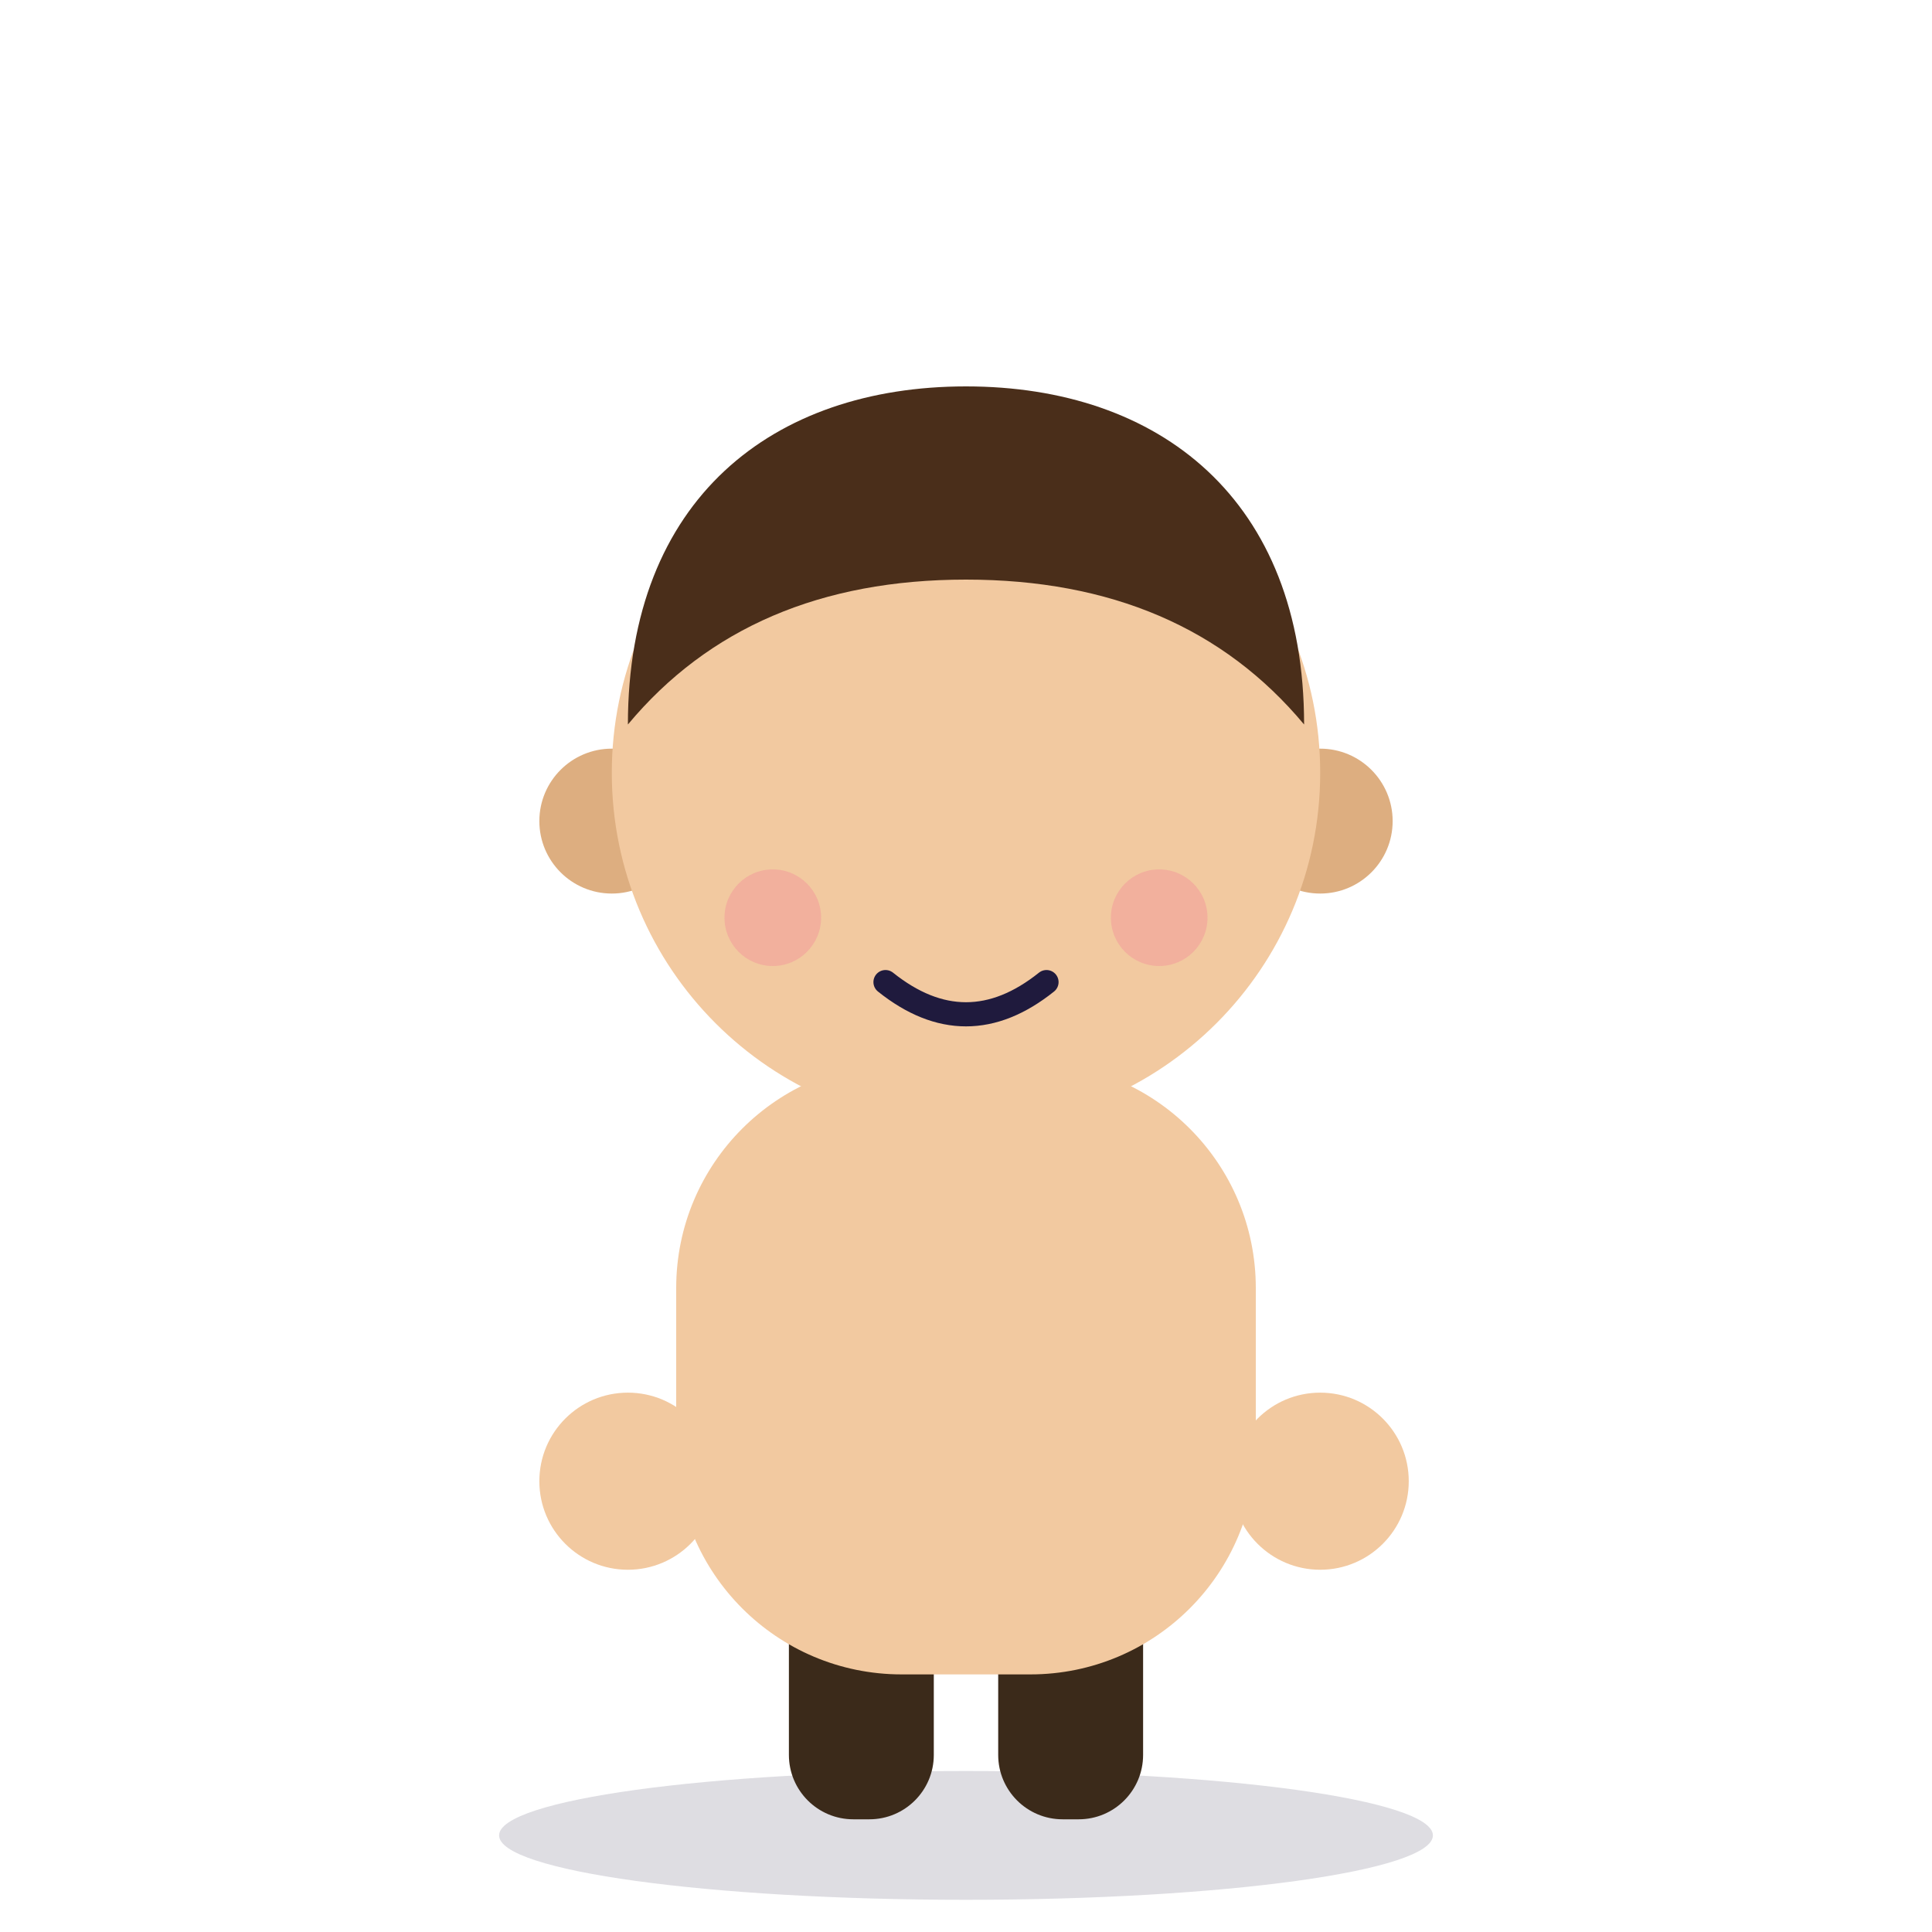
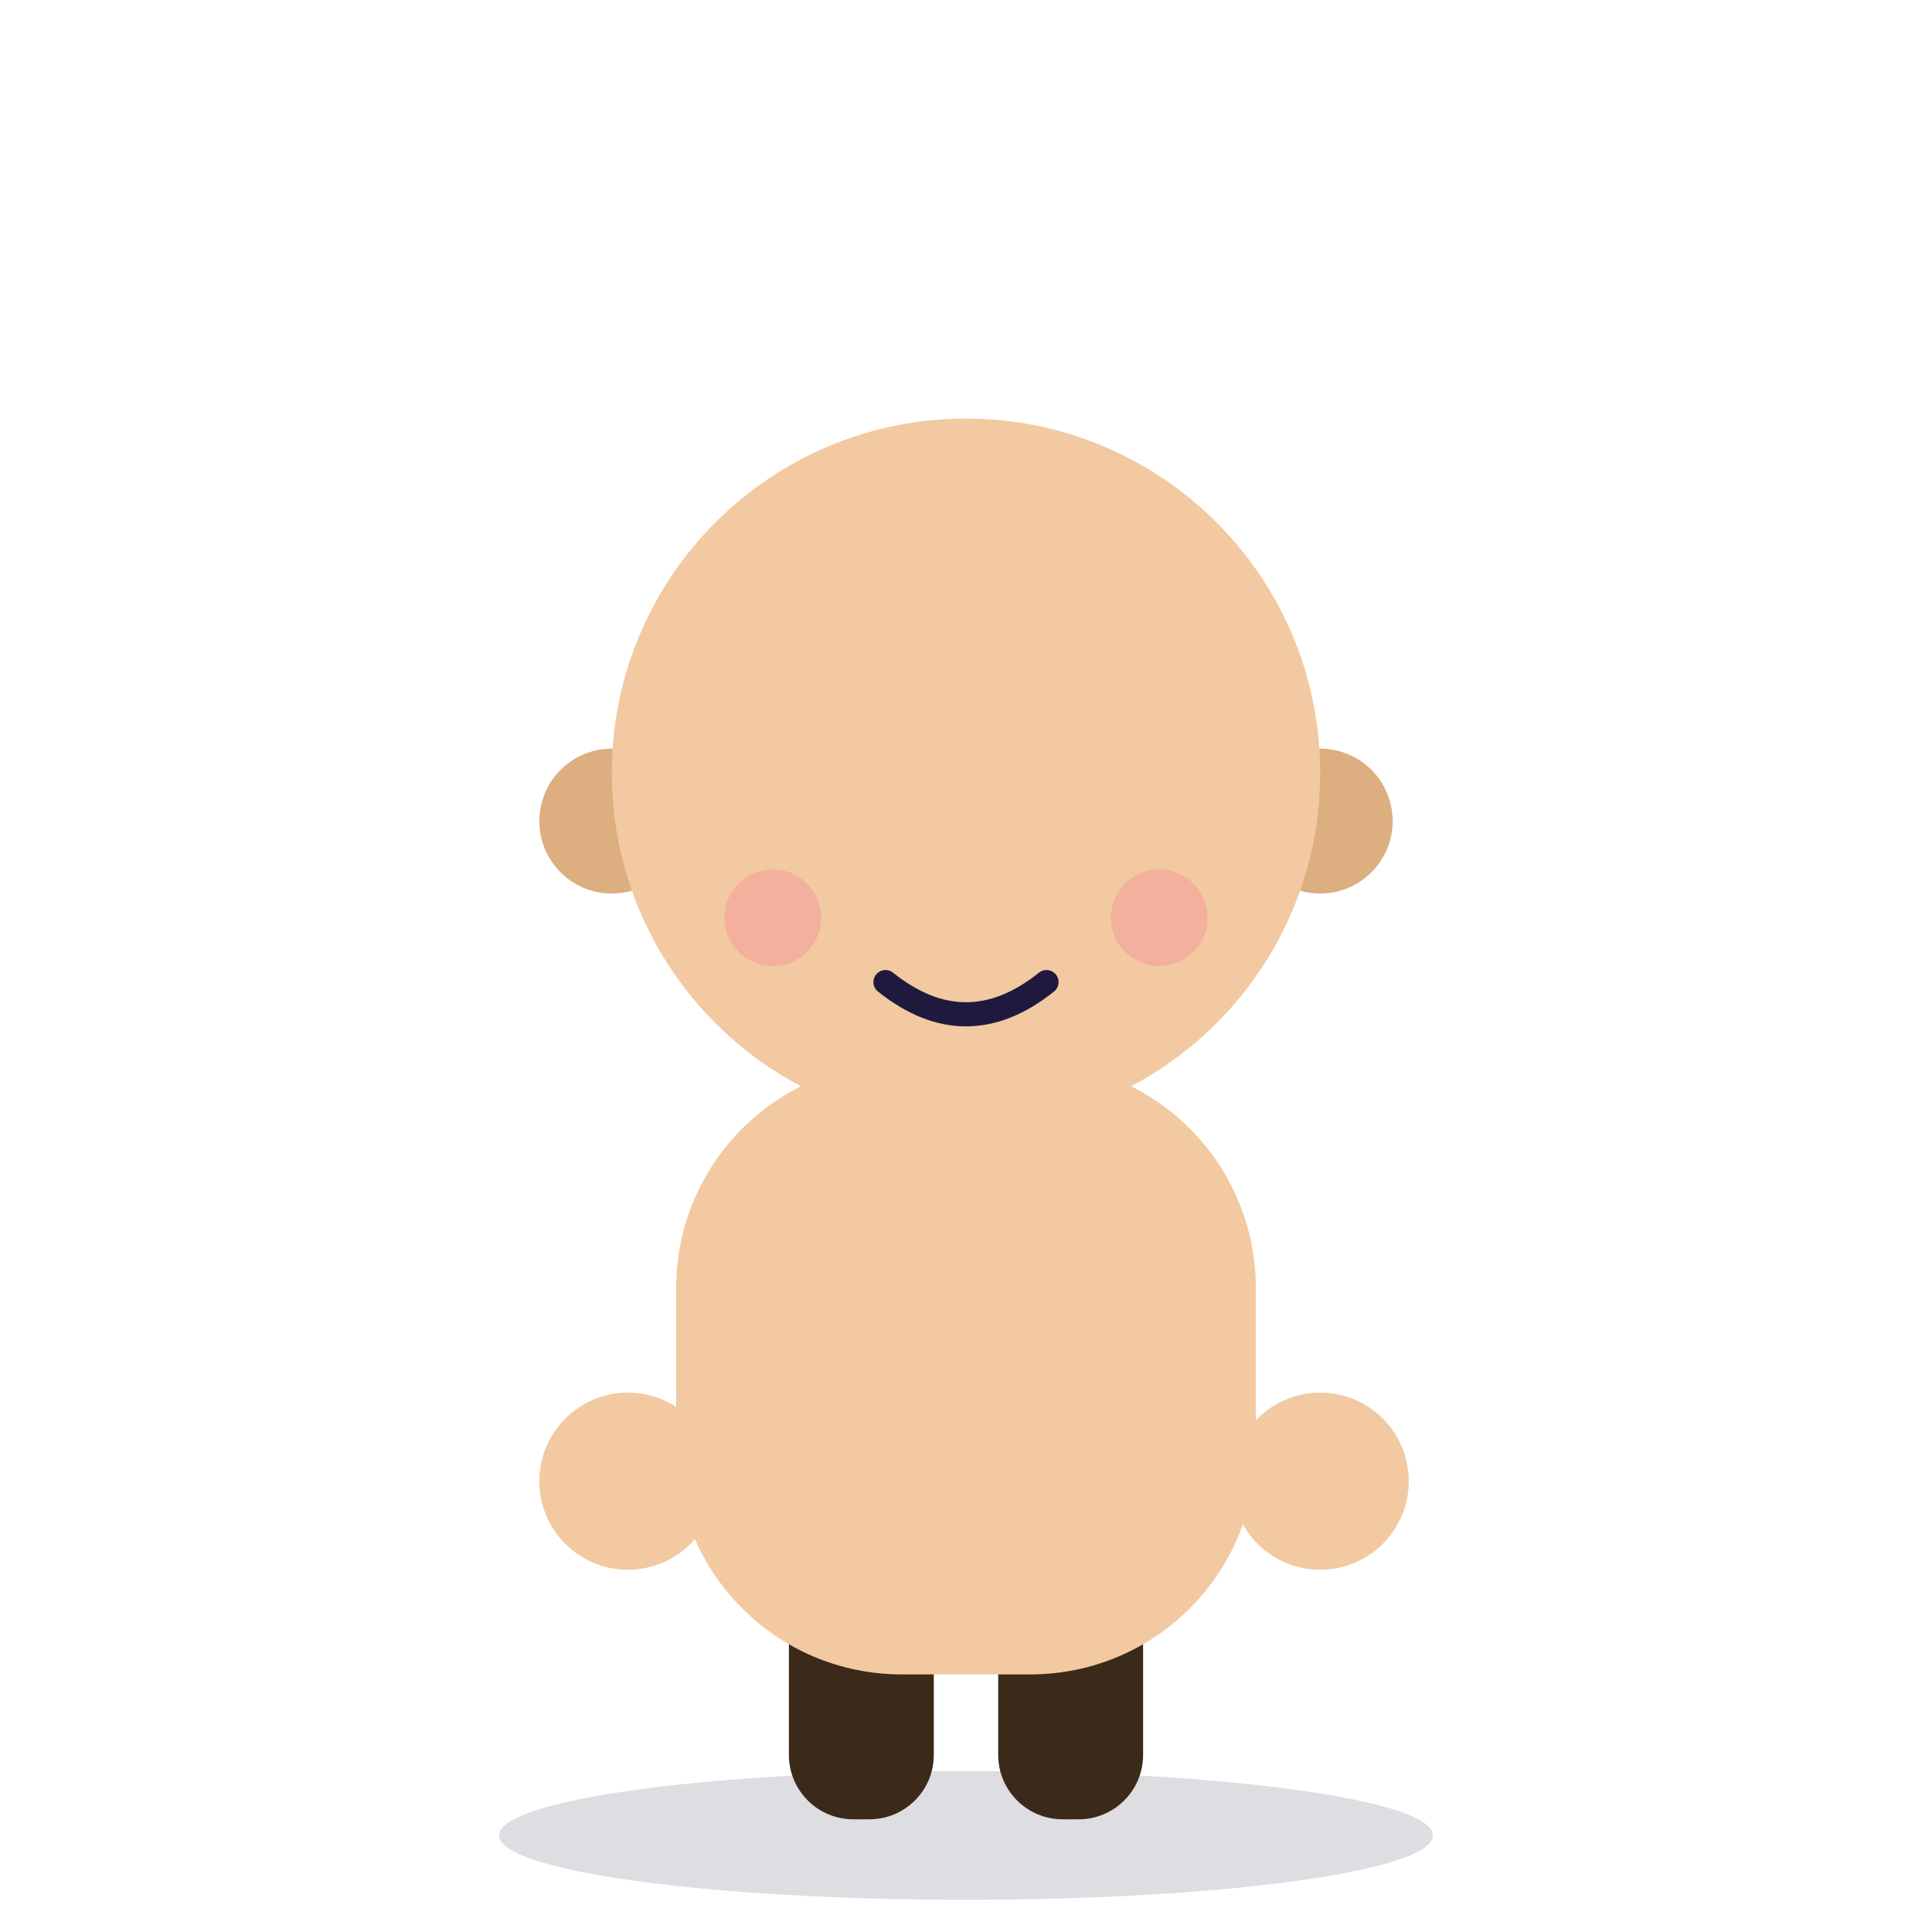
<svg xmlns="http://www.w3.org/2000/svg" viewBox="0 0 240 240">
  <g />
  <g />
  <g>
    <ellipse cx="120" cy="228" rx="58" ry="8" fill="#1F1A3D" opacity=".15" />
    <rect x="98" y="196" width="18" height="30" rx="8" fill="#3B2A1A" />
    <rect x="124" y="196" width="18" height="30" rx="8" fill="#3B2A1A" />
    <rect x="84" y="132" width="72" height="76" rx="28" fill="#F2C9A0" />
    <circle cx="78" cy="184" r="11" fill="#F2C9A0" />
    <circle cx="164" cy="184" r="11" fill="#F2C9A0" />
    <circle cx="76" cy="102" r="9" fill="#DDAE80" />
    <circle cx="164" cy="102" r="9" fill="#DDAE80" />
    <circle cx="120" cy="96" r="44" fill="#F2C9A0" />
-     <path d="M78 90c0-28 18-42 42-42s42 14 42 42c-10-12-24-18-42-18s-32 6-42 18Z" fill="#4A2E1A" />
    <circle cx="96" cy="114" r="6" fill="#F29A9A" opacity=".55" />
    <circle cx="144" cy="114" r="6" fill="#F29A9A" opacity=".55" />
    <path d="M110 122q10 8 20 0" fill="none" stroke="#1F1A3D" stroke-width="3" stroke-linecap="round" />
  </g>
  <g />
  <g />
  <g />
  <g />
+   <g />
</svg>
